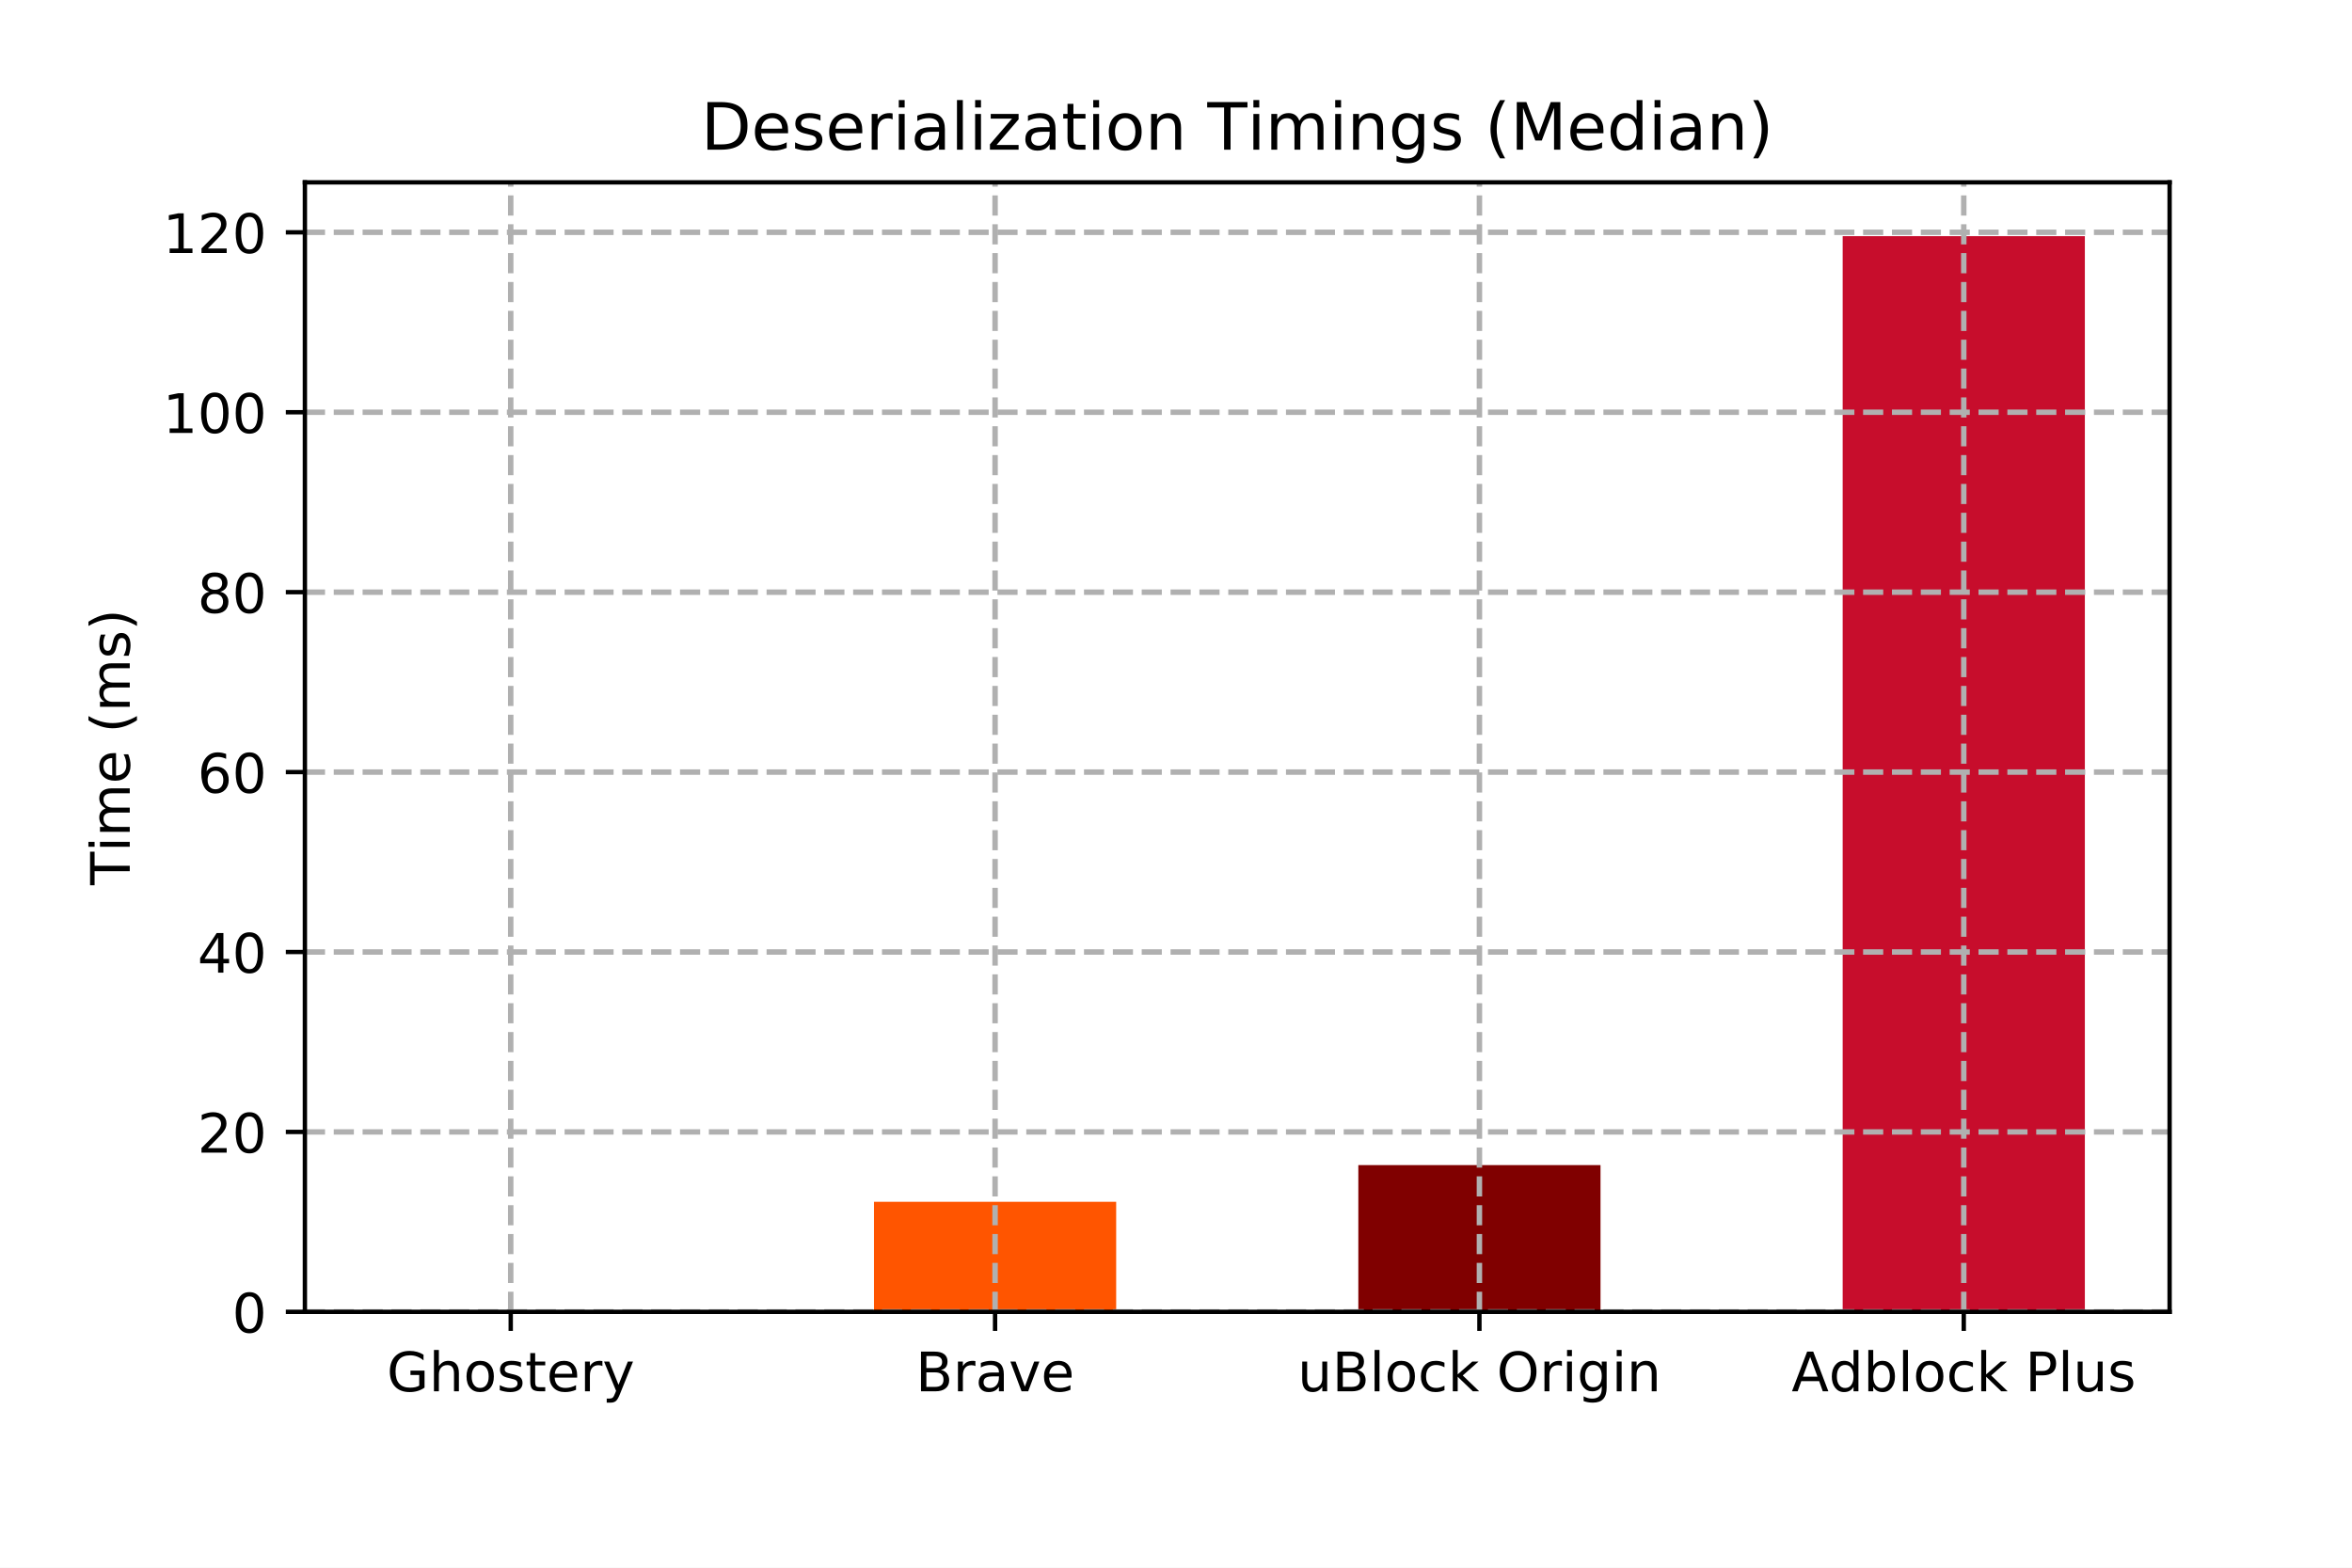
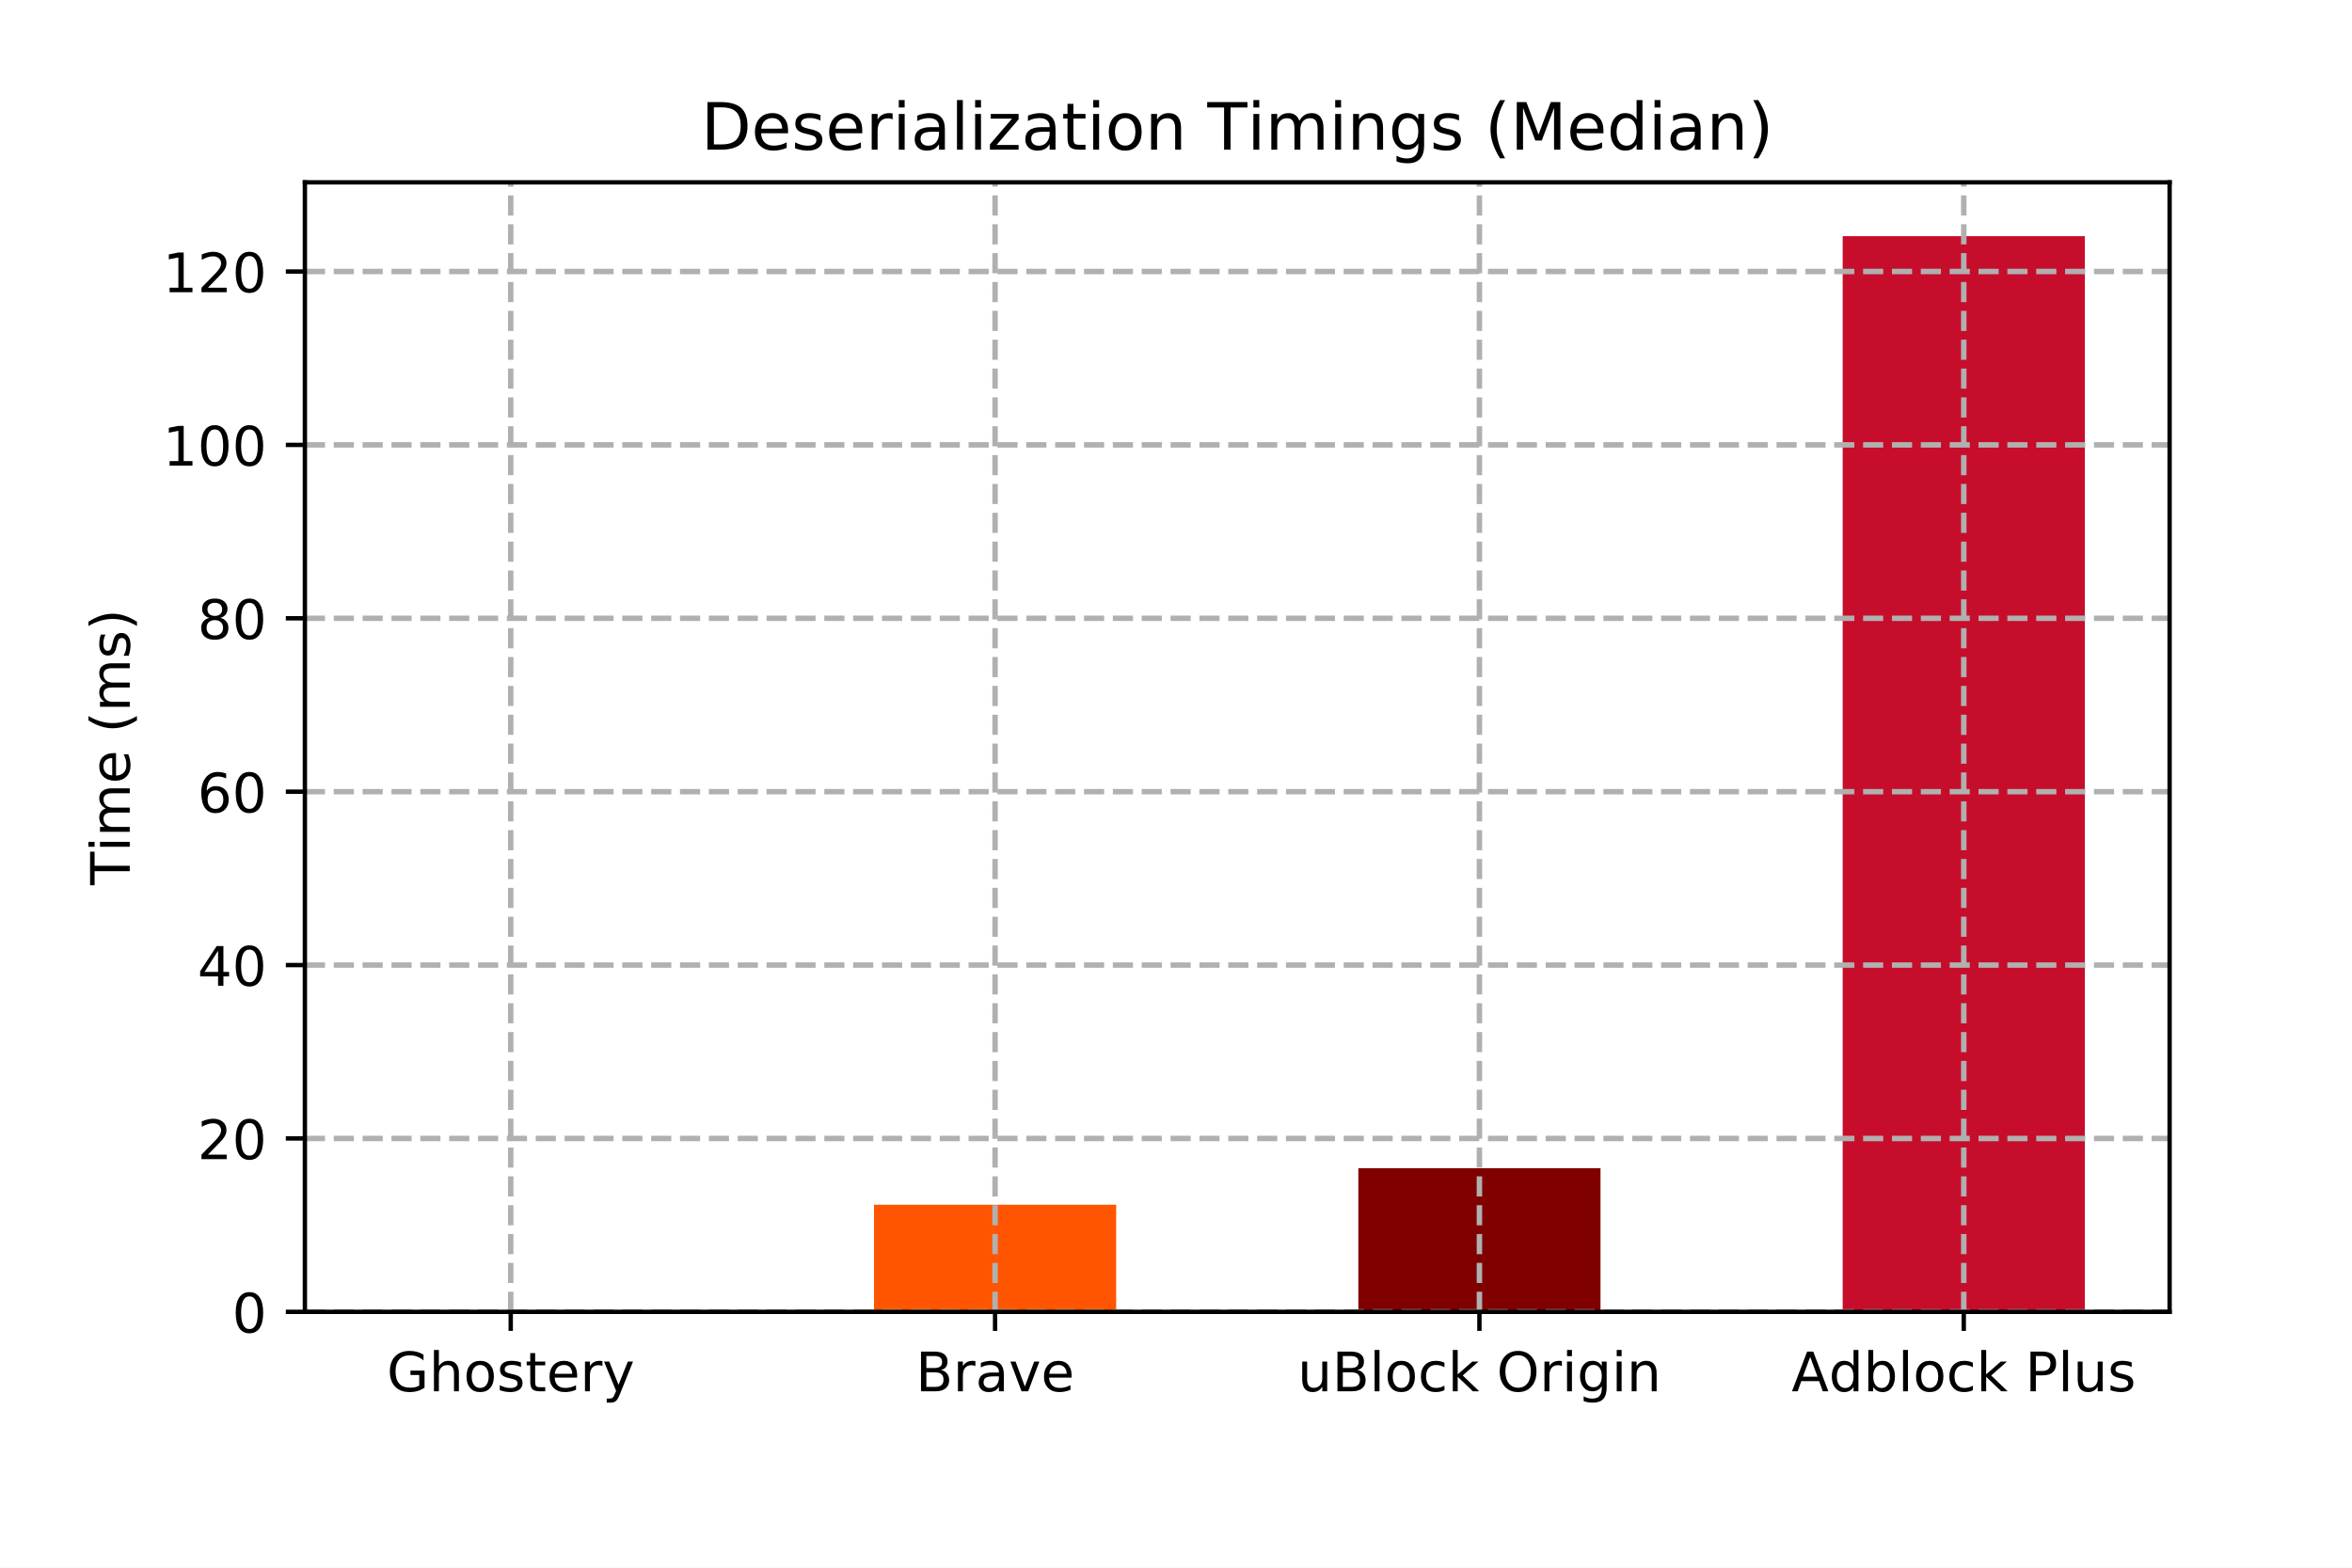
<svg xmlns="http://www.w3.org/2000/svg" xmlns:xlink="http://www.w3.org/1999/xlink" height="288pt" version="1.1" viewBox="0 0 432 288" width="432pt">
  <defs>
    <style type="text/css">
*{stroke-linecap:butt;stroke-linejoin:round;}
  </style>
  </defs>
  <g id="figure_1">
    <g id="patch_1">
      <path d="M 0 288  L 432 288  L 432 0  L 0 0  z " style="fill:#ffffff;" />
    </g>
    <g id="axes_1">
      <g id="patch_2">
        <path d="M 56 241  L 398.5 241  L 398.5 33.5  L 56 33.5  z " style="fill:#ffffff;" />
      </g>
      <g id="patch_3">
-         <path clip-path="url(#p67ad25493c)" d="M 71.568 241  L 116.049 241  L 116.049 240.946  L 71.568 240.946  z " style="fill:#00aff0;" />
+         <path clip-path="url(#pa1d86e75f0)" d="M 71.568 241  L 116.049 241  L 116.049 240.948  L 71.568 240.948  z " style="fill:#00aff0;" />
      </g>
      <g id="patch_4">
-         <path clip-path="url(#p67ad25493c)" d="M 160.529 241  L 205.01 241  L 205.01 220.782  L 160.529 220.782  z " style="fill:#ff5500;" />
+         <path clip-path="url(#pa1d86e75f0)" d="M 160.529 241  L 205.01 241  L 205.01 221.327  L 160.529 221.327  z " style="fill:#ff5500;" />
      </g>
      <g id="patch_5">
-         <path clip-path="url(#p67ad25493c)" d="M 249.49 241  L 293.971 241  L 293.971 214.04  L 249.49 214.04  z " style="fill:#800000;" />
+         <path clip-path="url(#pa1d86e75f0)" d="M 249.49 241  L 293.971 241  L 293.971 214.614  L 249.49 214.614  z " style="fill:#800000;" />
      </g>
      <g id="patch_6">
-         <path clip-path="url(#p67ad25493c)" d="M 338.451 241  L 382.932 241  L 382.932 43.381  L 338.451 43.381  z " style="fill:#c70d2c;" />
+         <path clip-path="url(#pa1d86e75f0)" d="M 338.451 241  L 382.932 241  L 382.932 43.381  L 338.451 43.381  z " style="fill:#c70d2c;" />
      </g>
      <g id="matplotlib.axis_1">
        <g id="xtick_1">
          <g id="line2d_1">
-             <path clip-path="url(#p67ad25493c)" d="M 93.808 241  L 93.808 33.5  " style="fill:none;stroke:#b0b0b0;stroke-dasharray:3.7,1.6;stroke-dashoffset:0;" />
+             <path clip-path="url(#pa1d86e75f0)" d="M 93.808 241  L 93.808 33.5  " style="fill:none;stroke:#b0b0b0;stroke-dasharray:3.7,1.6;stroke-dashoffset:0;" />
          </g>
          <g id="line2d_2">
            <defs>
-               <path d="M 0 0  L 0 3.5  " id="md556e57080" style="stroke:#000000;stroke-width:0.8;" />
-             </defs>
-             <g>
-               <use style="stroke:#000000;stroke-width:0.8;" x="93.808" xlink:href="#md556e57080" y="241" />
+               <path d="M 0 0  L 0 3.5  " id="m6b50860fe5" style="stroke:#000000;stroke-width:0.8;" />
+             </defs>
+             <g>
+               <use style="stroke:#000000;stroke-width:0.8;" x="93.808" xlink:href="#m6b50860fe5" y="241" />
            </g>
          </g>
          <g id="text_1">
            <defs>
              <path d="M 59.516 10.406  L 59.516 29.984  L 43.406 29.984  L 43.406 38.094  L 69.281 38.094  L 69.281 6.781  Q 63.578 2.734 56.688 0.656  Q 49.812 -1.422 42 -1.422  Q 24.906 -1.422 15.25 8.562  Q 5.609 18.562 5.609 36.375  Q 5.609 54.25 15.25 64.234  Q 24.906 74.219 42 74.219  Q 49.125 74.219 55.547 72.453  Q 61.969 70.703 67.391 67.281  L 67.391 56.781  Q 61.922 61.422 55.766 63.766  Q 49.609 66.109 42.828 66.109  Q 29.438 66.109 22.719 58.641  Q 16.016 51.172 16.016 36.375  Q 16.016 21.625 22.719 14.156  Q 29.438 6.688 42.828 6.688  Q 48.047 6.688 52.141 7.594  Q 56.25 8.5 59.516 10.406  z " id="DejaVuSans-71" />
              <path d="M 54.891 33.016  L 54.891 0  L 45.906 0  L 45.906 32.719  Q 45.906 40.484 42.875 44.328  Q 39.844 48.188 33.797 48.188  Q 26.516 48.188 22.312 43.547  Q 18.109 38.922 18.109 30.906  L 18.109 0  L 9.078 0  L 9.078 75.984  L 18.109 75.984  L 18.109 46.188  Q 21.344 51.125 25.703 53.562  Q 30.078 56 35.797 56  Q 45.219 56 50.047 50.172  Q 54.891 44.344 54.891 33.016  z " id="DejaVuSans-104" />
              <path d="M 30.609 48.391  Q 23.391 48.391 19.188 42.75  Q 14.984 37.109 14.984 27.297  Q 14.984 17.484 19.156 11.844  Q 23.344 6.203 30.609 6.203  Q 37.797 6.203 41.984 11.859  Q 46.188 17.531 46.188 27.297  Q 46.188 37.016 41.984 42.703  Q 37.797 48.391 30.609 48.391  z M 30.609 56  Q 42.328 56 49.016 48.375  Q 55.719 40.766 55.719 27.297  Q 55.719 13.875 49.016 6.219  Q 42.328 -1.422 30.609 -1.422  Q 18.844 -1.422 12.172 6.219  Q 5.516 13.875 5.516 27.297  Q 5.516 40.766 12.172 48.375  Q 18.844 56 30.609 56  z " id="DejaVuSans-111" />
              <path d="M 44.281 53.078  L 44.281 44.578  Q 40.484 46.531 36.375 47.5  Q 32.281 48.484 27.875 48.484  Q 21.188 48.484 17.844 46.438  Q 14.5 44.391 14.5 40.281  Q 14.5 37.156 16.891 35.375  Q 19.281 33.594 26.516 31.984  L 29.594 31.297  Q 39.156 29.25 43.188 25.516  Q 47.219 21.781 47.219 15.094  Q 47.219 7.469 41.188 3.016  Q 35.156 -1.422 24.609 -1.422  Q 20.219 -1.422 15.453 -0.562  Q 10.688 0.297 5.422 2  L 5.422 11.281  Q 10.406 8.688 15.234 7.391  Q 20.062 6.109 24.812 6.109  Q 31.156 6.109 34.562 8.281  Q 37.984 10.453 37.984 14.406  Q 37.984 18.062 35.516 20.016  Q 33.062 21.969 24.703 23.781  L 21.578 24.516  Q 13.234 26.266 9.516 29.906  Q 5.812 33.547 5.812 39.891  Q 5.812 47.609 11.281 51.797  Q 16.75 56 26.812 56  Q 31.781 56 36.172 55.266  Q 40.578 54.547 44.281 53.078  z " id="DejaVuSans-115" />
              <path d="M 18.312 70.219  L 18.312 54.688  L 36.812 54.688  L 36.812 47.703  L 18.312 47.703  L 18.312 18.016  Q 18.312 11.328 20.141 9.422  Q 21.969 7.516 27.594 7.516  L 36.812 7.516  L 36.812 0  L 27.594 0  Q 17.188 0 13.234 3.875  Q 9.281 7.766 9.281 18.016  L 9.281 47.703  L 2.688 47.703  L 2.688 54.688  L 9.281 54.688  L 9.281 70.219  z " id="DejaVuSans-116" />
              <path d="M 56.203 29.594  L 56.203 25.203  L 14.891 25.203  Q 15.484 15.922 20.484 11.062  Q 25.484 6.203 34.422 6.203  Q 39.594 6.203 44.453 7.469  Q 49.312 8.734 54.109 11.281  L 54.109 2.781  Q 49.266 0.734 44.188 -0.344  Q 39.109 -1.422 33.891 -1.422  Q 20.797 -1.422 13.156 6.188  Q 5.516 13.812 5.516 26.812  Q 5.516 40.234 12.766 48.109  Q 20.016 56 32.328 56  Q 43.359 56 49.781 48.891  Q 56.203 41.797 56.203 29.594  z M 47.219 32.234  Q 47.125 39.594 43.094 43.984  Q 39.062 48.391 32.422 48.391  Q 24.906 48.391 20.391 44.141  Q 15.875 39.891 15.188 32.172  z " id="DejaVuSans-101" />
              <path d="M 41.109 46.297  Q 39.594 47.172 37.812 47.578  Q 36.031 48 33.891 48  Q 26.266 48 22.188 43.047  Q 18.109 38.094 18.109 28.812  L 18.109 0  L 9.078 0  L 9.078 54.688  L 18.109 54.688  L 18.109 46.188  Q 20.953 51.172 25.484 53.578  Q 30.031 56 36.531 56  Q 37.453 56 38.578 55.875  Q 39.703 55.766 41.062 55.516  z " id="DejaVuSans-114" />
              <path d="M 32.172 -5.078  Q 28.375 -14.844 24.75 -17.812  Q 21.141 -20.797 15.094 -20.797  L 7.906 -20.797  L 7.906 -13.281  L 13.188 -13.281  Q 16.891 -13.281 18.938 -11.516  Q 21 -9.766 23.484 -3.219  L 25.094 0.875  L 2.984 54.688  L 12.5 54.688  L 29.594 11.922  L 46.688 54.688  L 56.203 54.688  z " id="DejaVuSans-121" />
            </defs>
            <g transform="translate(71.04985 255.5984)scale(0.1 -0.1)">
              <use xlink:href="#DejaVuSans-71" />
              <use x="77.49" xlink:href="#DejaVuSans-104" />
              <use x="140.869" xlink:href="#DejaVuSans-111" />
              <use x="202.051" xlink:href="#DejaVuSans-115" />
              <use x="254.15" xlink:href="#DejaVuSans-116" />
              <use x="293.359" xlink:href="#DejaVuSans-101" />
              <use x="354.883" xlink:href="#DejaVuSans-114" />
              <use x="395.996" xlink:href="#DejaVuSans-121" />
            </g>
          </g>
        </g>
        <g id="xtick_2">
          <g id="line2d_3">
-             <path clip-path="url(#p67ad25493c)" d="M 182.769 241  L 182.769 33.5  " style="fill:none;stroke:#b0b0b0;stroke-dasharray:3.7,1.6;stroke-dashoffset:0;" />
+             <path clip-path="url(#pa1d86e75f0)" d="M 182.769 241  L 182.769 33.5  " style="fill:none;stroke:#b0b0b0;stroke-dasharray:3.7,1.6;stroke-dashoffset:0;" />
          </g>
          <g id="line2d_4">
            <g>
-               <use style="stroke:#000000;stroke-width:0.8;" x="182.769" xlink:href="#md556e57080" y="241" />
+               <use style="stroke:#000000;stroke-width:0.8;" x="182.769" xlink:href="#m6b50860fe5" y="241" />
            </g>
          </g>
          <g id="text_2">
            <defs>
              <path d="M 19.672 34.812  L 19.672 8.109  L 35.5 8.109  Q 43.453 8.109 47.281 11.406  Q 51.125 14.703 51.125 21.484  Q 51.125 28.328 47.281 31.562  Q 43.453 34.812 35.5 34.812  z M 19.672 64.797  L 19.672 42.828  L 34.281 42.828  Q 41.5 42.828 45.031 45.531  Q 48.578 48.25 48.578 53.812  Q 48.578 59.328 45.031 62.062  Q 41.5 64.797 34.281 64.797  z M 9.812 72.906  L 35.016 72.906  Q 46.297 72.906 52.391 68.219  Q 58.5 63.531 58.5 54.891  Q 58.5 48.188 55.375 44.234  Q 52.25 40.281 46.188 39.312  Q 53.469 37.75 57.5 32.781  Q 61.531 27.828 61.531 20.406  Q 61.531 10.641 54.891 5.312  Q 48.25 0 35.984 0  L 9.812 0  z " id="DejaVuSans-66" />
              <path d="M 34.281 27.484  Q 23.391 27.484 19.188 25  Q 14.984 22.516 14.984 16.5  Q 14.984 11.719 18.141 8.906  Q 21.297 6.109 26.703 6.109  Q 34.188 6.109 38.703 11.406  Q 43.219 16.703 43.219 25.484  L 43.219 27.484  z M 52.203 31.203  L 52.203 0  L 43.219 0  L 43.219 8.297  Q 40.141 3.328 35.547 0.953  Q 30.953 -1.422 24.312 -1.422  Q 15.922 -1.422 10.953 3.297  Q 6 8.016 6 15.922  Q 6 25.141 12.172 29.828  Q 18.359 34.516 30.609 34.516  L 43.219 34.516  L 43.219 35.406  Q 43.219 41.609 39.141 45  Q 35.062 48.391 27.688 48.391  Q 23 48.391 18.547 47.266  Q 14.109 46.141 10.016 43.891  L 10.016 52.203  Q 14.938 54.109 19.578 55.047  Q 24.219 56 28.609 56  Q 40.484 56 46.344 49.844  Q 52.203 43.703 52.203 31.203  z " id="DejaVuSans-97" />
              <path d="M 2.984 54.688  L 12.5 54.688  L 29.594 8.797  L 46.688 54.688  L 56.203 54.688  L 35.688 0  L 23.484 0  z " id="DejaVuSans-118" />
            </defs>
            <g transform="translate(168.1835 255.5984)scale(0.1 -0.1)">
              <use xlink:href="#DejaVuSans-66" />
              <use x="68.604" xlink:href="#DejaVuSans-114" />
              <use x="109.717" xlink:href="#DejaVuSans-97" />
              <use x="170.996" xlink:href="#DejaVuSans-118" />
              <use x="230.176" xlink:href="#DejaVuSans-101" />
            </g>
          </g>
        </g>
        <g id="xtick_3">
          <g id="line2d_5">
-             <path clip-path="url(#p67ad25493c)" d="M 271.731 241  L 271.731 33.5  " style="fill:none;stroke:#b0b0b0;stroke-dasharray:3.7,1.6;stroke-dashoffset:0;" />
+             <path clip-path="url(#pa1d86e75f0)" d="M 271.731 241  L 271.731 33.5  " style="fill:none;stroke:#b0b0b0;stroke-dasharray:3.7,1.6;stroke-dashoffset:0;" />
          </g>
          <g id="line2d_6">
            <g>
-               <use style="stroke:#000000;stroke-width:0.8;" x="271.731" xlink:href="#md556e57080" y="241" />
+               <use style="stroke:#000000;stroke-width:0.8;" x="271.731" xlink:href="#m6b50860fe5" y="241" />
            </g>
          </g>
          <g id="text_3">
            <defs>
              <path d="M 8.5 21.578  L 8.5 54.688  L 17.484 54.688  L 17.484 21.922  Q 17.484 14.156 20.5 10.266  Q 23.531 6.391 29.594 6.391  Q 36.859 6.391 41.078 11.031  Q 45.312 15.672 45.312 23.688  L 45.312 54.688  L 54.297 54.688  L 54.297 0  L 45.312 0  L 45.312 8.406  Q 42.047 3.422 37.719 1  Q 33.406 -1.422 27.688 -1.422  Q 18.266 -1.422 13.375 4.438  Q 8.5 10.297 8.5 21.578  z M 31.109 56  z " id="DejaVuSans-117" />
              <path d="M 9.422 75.984  L 18.406 75.984  L 18.406 0  L 9.422 0  z " id="DejaVuSans-108" />
              <path d="M 48.781 52.594  L 48.781 44.188  Q 44.969 46.297 41.141 47.344  Q 37.312 48.391 33.406 48.391  Q 24.656 48.391 19.812 42.844  Q 14.984 37.312 14.984 27.297  Q 14.984 17.281 19.812 11.734  Q 24.656 6.203 33.406 6.203  Q 37.312 6.203 41.141 7.25  Q 44.969 8.297 48.781 10.406  L 48.781 2.094  Q 45.016 0.344 40.984 -0.531  Q 36.969 -1.422 32.422 -1.422  Q 20.062 -1.422 12.781 6.344  Q 5.516 14.109 5.516 27.297  Q 5.516 40.672 12.859 48.328  Q 20.219 56 33.016 56  Q 37.156 56 41.109 55.141  Q 45.062 54.297 48.781 52.594  z " id="DejaVuSans-99" />
              <path d="M 9.078 75.984  L 18.109 75.984  L 18.109 31.109  L 44.922 54.688  L 56.391 54.688  L 27.391 29.109  L 57.625 0  L 45.906 0  L 18.109 26.703  L 18.109 0  L 9.078 0  z " id="DejaVuSans-107" />
              <path id="DejaVuSans-32" />
              <path d="M 39.406 66.219  Q 28.656 66.219 22.328 58.203  Q 16.016 50.203 16.016 36.375  Q 16.016 22.609 22.328 14.594  Q 28.656 6.594 39.406 6.594  Q 50.141 6.594 56.422 14.594  Q 62.703 22.609 62.703 36.375  Q 62.703 50.203 56.422 58.203  Q 50.141 66.219 39.406 66.219  z M 39.406 74.219  Q 54.734 74.219 63.906 63.938  Q 73.094 53.656 73.094 36.375  Q 73.094 19.141 63.906 8.859  Q 54.734 -1.422 39.406 -1.422  Q 24.031 -1.422 14.812 8.828  Q 5.609 19.094 5.609 36.375  Q 5.609 53.656 14.812 63.938  Q 24.031 74.219 39.406 74.219  z " id="DejaVuSans-79" />
              <path d="M 9.422 54.688  L 18.406 54.688  L 18.406 0  L 9.422 0  z M 9.422 75.984  L 18.406 75.984  L 18.406 64.594  L 9.422 64.594  z " id="DejaVuSans-105" />
              <path d="M 45.406 27.984  Q 45.406 37.75 41.375 43.109  Q 37.359 48.484 30.078 48.484  Q 22.859 48.484 18.828 43.109  Q 14.797 37.75 14.797 27.984  Q 14.797 18.266 18.828 12.891  Q 22.859 7.516 30.078 7.516  Q 37.359 7.516 41.375 12.891  Q 45.406 18.266 45.406 27.984  z M 54.391 6.781  Q 54.391 -7.172 48.188 -13.984  Q 42 -20.797 29.203 -20.797  Q 24.469 -20.797 20.266 -20.094  Q 16.062 -19.391 12.109 -17.922  L 12.109 -9.188  Q 16.062 -11.328 19.922 -12.344  Q 23.781 -13.375 27.781 -13.375  Q 36.625 -13.375 41.016 -8.766  Q 45.406 -4.156 45.406 5.172  L 45.406 9.625  Q 42.625 4.781 38.281 2.391  Q 33.938 0 27.875 0  Q 17.828 0 11.672 7.656  Q 5.516 15.328 5.516 27.984  Q 5.516 40.672 11.672 48.328  Q 17.828 56 27.875 56  Q 33.938 56 38.281 53.609  Q 42.625 51.219 45.406 46.391  L 45.406 54.688  L 54.391 54.688  z " id="DejaVuSans-103" />
              <path d="M 54.891 33.016  L 54.891 0  L 45.906 0  L 45.906 32.719  Q 45.906 40.484 42.875 44.328  Q 39.844 48.188 33.797 48.188  Q 26.516 48.188 22.312 43.547  Q 18.109 38.922 18.109 30.906  L 18.109 0  L 9.078 0  L 9.078 54.688  L 18.109 54.688  L 18.109 46.188  Q 21.344 51.125 25.703 53.562  Q 30.078 56 35.797 56  Q 45.219 56 50.047 50.172  Q 54.891 44.344 54.891 33.016  z " id="DejaVuSans-110" />
            </defs>
            <g transform="translate(238.3368 255.5984)scale(0.1 -0.1)">
              <use xlink:href="#DejaVuSans-117" />
              <use x="63.379" xlink:href="#DejaVuSans-66" />
              <use x="131.982" xlink:href="#DejaVuSans-108" />
              <use x="159.766" xlink:href="#DejaVuSans-111" />
              <use x="220.947" xlink:href="#DejaVuSans-99" />
              <use x="275.928" xlink:href="#DejaVuSans-107" />
              <use x="333.838" xlink:href="#DejaVuSans-32" />
              <use x="365.625" xlink:href="#DejaVuSans-79" />
              <use x="444.336" xlink:href="#DejaVuSans-114" />
              <use x="485.449" xlink:href="#DejaVuSans-105" />
              <use x="513.232" xlink:href="#DejaVuSans-103" />
              <use x="576.709" xlink:href="#DejaVuSans-105" />
              <use x="604.492" xlink:href="#DejaVuSans-110" />
            </g>
          </g>
        </g>
        <g id="xtick_4">
          <g id="line2d_7">
-             <path clip-path="url(#p67ad25493c)" d="M 360.692 241  L 360.692 33.5  " style="fill:none;stroke:#b0b0b0;stroke-dasharray:3.7,1.6;stroke-dashoffset:0;" />
+             <path clip-path="url(#pa1d86e75f0)" d="M 360.692 241  L 360.692 33.5  " style="fill:none;stroke:#b0b0b0;stroke-dasharray:3.7,1.6;stroke-dashoffset:0;" />
          </g>
          <g id="line2d_8">
            <g>
-               <use style="stroke:#000000;stroke-width:0.8;" x="360.692" xlink:href="#md556e57080" y="241" />
+               <use style="stroke:#000000;stroke-width:0.8;" x="360.692" xlink:href="#m6b50860fe5" y="241" />
            </g>
          </g>
          <g id="text_4">
            <defs>
              <path d="M 34.188 63.188  L 20.797 26.906  L 47.609 26.906  z M 28.609 72.906  L 39.797 72.906  L 67.578 0  L 57.328 0  L 50.688 18.703  L 17.828 18.703  L 11.188 0  L 0.781 0  z " id="DejaVuSans-65" />
              <path d="M 45.406 46.391  L 45.406 75.984  L 54.391 75.984  L 54.391 0  L 45.406 0  L 45.406 8.203  Q 42.578 3.328 38.25 0.953  Q 33.938 -1.422 27.875 -1.422  Q 17.969 -1.422 11.734 6.484  Q 5.516 14.406 5.516 27.297  Q 5.516 40.188 11.734 48.094  Q 17.969 56 27.875 56  Q 33.938 56 38.25 53.625  Q 42.578 51.266 45.406 46.391  z M 14.797 27.297  Q 14.797 17.391 18.875 11.75  Q 22.953 6.109 30.078 6.109  Q 37.203 6.109 41.297 11.75  Q 45.406 17.391 45.406 27.297  Q 45.406 37.203 41.297 42.844  Q 37.203 48.484 30.078 48.484  Q 22.953 48.484 18.875 42.844  Q 14.797 37.203 14.797 27.297  z " id="DejaVuSans-100" />
              <path d="M 48.688 27.297  Q 48.688 37.203 44.609 42.844  Q 40.531 48.484 33.406 48.484  Q 26.266 48.484 22.188 42.844  Q 18.109 37.203 18.109 27.297  Q 18.109 17.391 22.188 11.75  Q 26.266 6.109 33.406 6.109  Q 40.531 6.109 44.609 11.75  Q 48.688 17.391 48.688 27.297  z M 18.109 46.391  Q 20.953 51.266 25.266 53.625  Q 29.594 56 35.594 56  Q 45.562 56 51.781 48.094  Q 58.016 40.188 58.016 27.297  Q 58.016 14.406 51.781 6.484  Q 45.562 -1.422 35.594 -1.422  Q 29.594 -1.422 25.266 0.953  Q 20.953 3.328 18.109 8.203  L 18.109 0  L 9.078 0  L 9.078 75.984  L 18.109 75.984  z " id="DejaVuSans-98" />
              <path d="M 19.672 64.797  L 19.672 37.406  L 32.078 37.406  Q 38.969 37.406 42.719 40.969  Q 46.484 44.531 46.484 51.125  Q 46.484 57.672 42.719 61.234  Q 38.969 64.797 32.078 64.797  z M 9.812 72.906  L 32.078 72.906  Q 44.344 72.906 50.609 67.359  Q 56.891 61.812 56.891 51.125  Q 56.891 40.328 50.609 34.812  Q 44.344 29.297 32.078 29.297  L 19.672 29.297  L 19.672 0  L 9.812 0  z " id="DejaVuSans-80" />
            </defs>
            <g transform="translate(329.0642 255.5984)scale(0.1 -0.1)">
              <use xlink:href="#DejaVuSans-65" />
              <use x="68.393" xlink:href="#DejaVuSans-100" />
              <use x="131.869" xlink:href="#DejaVuSans-98" />
              <use x="195.346" xlink:href="#DejaVuSans-108" />
              <use x="223.129" xlink:href="#DejaVuSans-111" />
              <use x="284.311" xlink:href="#DejaVuSans-99" />
              <use x="339.291" xlink:href="#DejaVuSans-107" />
              <use x="397.201" xlink:href="#DejaVuSans-32" />
              <use x="428.988" xlink:href="#DejaVuSans-80" />
              <use x="489.291" xlink:href="#DejaVuSans-108" />
              <use x="517.074" xlink:href="#DejaVuSans-117" />
              <use x="580.453" xlink:href="#DejaVuSans-115" />
            </g>
          </g>
        </g>
      </g>
      <g id="matplotlib.axis_2">
        <g id="ytick_1">
          <g id="line2d_9">
-             <path clip-path="url(#p67ad25493c)" d="M 56 241  L 398.5 241  " style="fill:none;stroke:#b0b0b0;stroke-dasharray:3.7,1.6;stroke-dashoffset:0;" />
+             <path clip-path="url(#pa1d86e75f0)" d="M 56 241  L 398.5 241  " style="fill:none;stroke:#b0b0b0;stroke-dasharray:3.7,1.6;stroke-dashoffset:0;" />
          </g>
          <g id="line2d_10">
            <defs>
-               <path d="M 0 0  L -3.5 0  " id="m294295af6c" style="stroke:#000000;stroke-width:0.8;" />
-             </defs>
-             <g>
-               <use style="stroke:#000000;stroke-width:0.8;" x="56" xlink:href="#m294295af6c" y="241" />
+               <path d="M 0 0  L -3.5 0  " id="m2795b10896" style="stroke:#000000;stroke-width:0.8;" />
+             </defs>
+             <g>
+               <use style="stroke:#000000;stroke-width:0.8;" x="56" xlink:href="#m2795b10896" y="241" />
            </g>
          </g>
          <g id="text_5">
            <defs>
              <path d="M 31.781 66.406  Q 24.172 66.406 20.328 58.906  Q 16.5 51.422 16.5 36.375  Q 16.5 21.391 20.328 13.891  Q 24.172 6.391 31.781 6.391  Q 39.453 6.391 43.281 13.891  Q 47.125 21.391 47.125 36.375  Q 47.125 51.422 43.281 58.906  Q 39.453 66.406 31.781 66.406  z M 31.781 74.219  Q 44.047 74.219 50.516 64.516  Q 56.984 54.828 56.984 36.375  Q 56.984 17.969 50.516 8.266  Q 44.047 -1.422 31.781 -1.422  Q 19.531 -1.422 13.062 8.266  Q 6.594 17.969 6.594 36.375  Q 6.594 54.828 13.062 64.516  Q 19.531 74.219 31.781 74.219  z " id="DejaVuSans-48" />
            </defs>
            <g transform="translate(42.6375 244.7992)scale(0.1 -0.1)">
              <use xlink:href="#DejaVuSans-48" />
            </g>
          </g>
        </g>
        <g id="ytick_2">
          <g id="line2d_11">
-             <path clip-path="url(#p67ad25493c)" d="M 56 207.947  L 398.5 207.947  " style="fill:none;stroke:#b0b0b0;stroke-dasharray:3.7,1.6;stroke-dashoffset:0;" />
+             <path clip-path="url(#pa1d86e75f0)" d="M 56 209.147  L 398.5 209.147  " style="fill:none;stroke:#b0b0b0;stroke-dasharray:3.7,1.6;stroke-dashoffset:0;" />
          </g>
          <g id="line2d_12">
            <g>
-               <use style="stroke:#000000;stroke-width:0.8;" x="56" xlink:href="#m294295af6c" y="207.947" />
+               <use style="stroke:#000000;stroke-width:0.8;" x="56" xlink:href="#m2795b10896" y="209.147" />
            </g>
          </g>
          <g id="text_6">
            <defs>
              <path d="M 19.188 8.297  L 53.609 8.297  L 53.609 0  L 7.328 0  L 7.328 8.297  Q 12.938 14.109 22.625 23.891  Q 32.328 33.688 34.812 36.531  Q 39.547 41.844 41.422 45.531  Q 43.312 49.219 43.312 52.781  Q 43.312 58.594 39.234 62.25  Q 35.156 65.922 28.609 65.922  Q 23.969 65.922 18.812 64.312  Q 13.672 62.703 7.812 59.422  L 7.812 69.391  Q 13.766 71.781 18.938 73  Q 24.125 74.219 28.422 74.219  Q 39.75 74.219 46.484 68.547  Q 53.219 62.891 53.219 53.422  Q 53.219 48.922 51.531 44.891  Q 49.859 40.875 45.406 35.406  Q 44.188 33.984 37.641 27.219  Q 31.109 20.453 19.188 8.297  z " id="DejaVuSans-50" />
            </defs>
-             <g transform="translate(36.275 211.7458)scale(0.1 -0.1)">
+             <g transform="translate(36.275 212.9459)scale(0.1 -0.1)">
              <use xlink:href="#DejaVuSans-50" />
              <use x="63.623" xlink:href="#DejaVuSans-48" />
            </g>
          </g>
        </g>
        <g id="ytick_3">
          <g id="line2d_13">
-             <path clip-path="url(#p67ad25493c)" d="M 56 174.893  L 398.5 174.893  " style="fill:none;stroke:#b0b0b0;stroke-dasharray:3.7,1.6;stroke-dashoffset:0;" />
+             <path clip-path="url(#pa1d86e75f0)" d="M 56 177.293  L 398.5 177.293  " style="fill:none;stroke:#b0b0b0;stroke-dasharray:3.7,1.6;stroke-dashoffset:0;" />
          </g>
          <g id="line2d_14">
            <g>
-               <use style="stroke:#000000;stroke-width:0.8;" x="56" xlink:href="#m294295af6c" y="174.893" />
+               <use style="stroke:#000000;stroke-width:0.8;" x="56" xlink:href="#m2795b10896" y="177.293" />
            </g>
          </g>
          <g id="text_7">
            <defs>
              <path d="M 37.797 64.312  L 12.891 25.391  L 37.797 25.391  z M 35.203 72.906  L 47.609 72.906  L 47.609 25.391  L 58.016 25.391  L 58.016 17.188  L 47.609 17.188  L 47.609 0  L 37.797 0  L 37.797 17.188  L 4.891 17.188  L 4.891 26.703  z " id="DejaVuSans-52" />
            </defs>
-             <g transform="translate(36.275 178.6923)scale(0.1 -0.1)">
+             <g transform="translate(36.275 181.0925)scale(0.1 -0.1)">
              <use xlink:href="#DejaVuSans-52" />
              <use x="63.623" xlink:href="#DejaVuSans-48" />
            </g>
          </g>
        </g>
        <g id="ytick_4">
          <g id="line2d_15">
-             <path clip-path="url(#p67ad25493c)" d="M 56 141.84  L 398.5 141.84  " style="fill:none;stroke:#b0b0b0;stroke-dasharray:3.7,1.6;stroke-dashoffset:0;" />
+             <path clip-path="url(#pa1d86e75f0)" d="M 56 145.44  L 398.5 145.44  " style="fill:none;stroke:#b0b0b0;stroke-dasharray:3.7,1.6;stroke-dashoffset:0;" />
          </g>
          <g id="line2d_16">
            <g>
-               <use style="stroke:#000000;stroke-width:0.8;" x="56" xlink:href="#m294295af6c" y="141.84" />
+               <use style="stroke:#000000;stroke-width:0.8;" x="56" xlink:href="#m2795b10896" y="145.44" />
            </g>
          </g>
          <g id="text_8">
            <defs>
              <path d="M 33.016 40.375  Q 26.375 40.375 22.484 35.828  Q 18.609 31.297 18.609 23.391  Q 18.609 15.531 22.484 10.953  Q 26.375 6.391 33.016 6.391  Q 39.656 6.391 43.531 10.953  Q 47.406 15.531 47.406 23.391  Q 47.406 31.297 43.531 35.828  Q 39.656 40.375 33.016 40.375  z M 52.594 71.297  L 52.594 62.312  Q 48.875 64.062 45.094 64.984  Q 41.312 65.922 37.594 65.922  Q 27.828 65.922 22.672 59.328  Q 17.531 52.734 16.797 39.406  Q 19.672 43.656 24.016 45.922  Q 28.375 48.188 33.594 48.188  Q 44.578 48.188 50.953 41.516  Q 57.328 34.859 57.328 23.391  Q 57.328 12.156 50.688 5.359  Q 44.047 -1.422 33.016 -1.422  Q 20.359 -1.422 13.672 8.266  Q 6.984 17.969 6.984 36.375  Q 6.984 53.656 15.188 63.938  Q 23.391 74.219 37.203 74.219  Q 40.922 74.219 44.703 73.484  Q 48.484 72.75 52.594 71.297  z " id="DejaVuSans-54" />
            </defs>
-             <g transform="translate(36.275 145.6389)scale(0.1 -0.1)">
+             <g transform="translate(36.275 149.2391)scale(0.1 -0.1)">
              <use xlink:href="#DejaVuSans-54" />
              <use x="63.623" xlink:href="#DejaVuSans-48" />
            </g>
          </g>
        </g>
        <g id="ytick_5">
          <g id="line2d_17">
-             <path clip-path="url(#p67ad25493c)" d="M 56 108.786  L 398.5 108.786  " style="fill:none;stroke:#b0b0b0;stroke-dasharray:3.7,1.6;stroke-dashoffset:0;" />
+             <path clip-path="url(#pa1d86e75f0)" d="M 56 113.587  L 398.5 113.587  " style="fill:none;stroke:#b0b0b0;stroke-dasharray:3.7,1.6;stroke-dashoffset:0;" />
          </g>
          <g id="line2d_18">
            <g>
-               <use style="stroke:#000000;stroke-width:0.8;" x="56" xlink:href="#m294295af6c" y="108.786" />
+               <use style="stroke:#000000;stroke-width:0.8;" x="56" xlink:href="#m2795b10896" y="113.587" />
            </g>
          </g>
          <g id="text_9">
            <defs>
              <path d="M 31.781 34.625  Q 24.75 34.625 20.719 30.859  Q 16.703 27.094 16.703 20.516  Q 16.703 13.922 20.719 10.156  Q 24.75 6.391 31.781 6.391  Q 38.812 6.391 42.859 10.172  Q 46.922 13.969 46.922 20.516  Q 46.922 27.094 42.891 30.859  Q 38.875 34.625 31.781 34.625  z M 21.922 38.812  Q 15.578 40.375 12.031 44.719  Q 8.5 49.078 8.5 55.328  Q 8.5 64.062 14.719 69.141  Q 20.953 74.219 31.781 74.219  Q 42.672 74.219 48.875 69.141  Q 55.078 64.062 55.078 55.328  Q 55.078 49.078 51.531 44.719  Q 48 40.375 41.703 38.812  Q 48.828 37.156 52.797 32.312  Q 56.781 27.484 56.781 20.516  Q 56.781 9.906 50.312 4.234  Q 43.844 -1.422 31.781 -1.422  Q 19.734 -1.422 13.25 4.234  Q 6.781 9.906 6.781 20.516  Q 6.781 27.484 10.781 32.312  Q 14.797 37.156 21.922 38.812  z M 18.312 54.391  Q 18.312 48.734 21.844 45.562  Q 25.391 42.391 31.781 42.391  Q 38.141 42.391 41.719 45.562  Q 45.312 48.734 45.312 54.391  Q 45.312 60.062 41.719 63.234  Q 38.141 66.406 31.781 66.406  Q 25.391 66.406 21.844 63.234  Q 18.312 60.062 18.312 54.391  z " id="DejaVuSans-56" />
            </defs>
-             <g transform="translate(36.275 112.5854)scale(0.1 -0.1)">
+             <g transform="translate(36.275 117.3858)scale(0.1 -0.1)">
              <use xlink:href="#DejaVuSans-56" />
              <use x="63.623" xlink:href="#DejaVuSans-48" />
            </g>
          </g>
        </g>
        <g id="ytick_6">
          <g id="line2d_19">
-             <path clip-path="url(#p67ad25493c)" d="M 56 75.733  L 398.5 75.733  " style="fill:none;stroke:#b0b0b0;stroke-dasharray:3.7,1.6;stroke-dashoffset:0;" />
+             <path clip-path="url(#pa1d86e75f0)" d="M 56 81.733  L 398.5 81.733  " style="fill:none;stroke:#b0b0b0;stroke-dasharray:3.7,1.6;stroke-dashoffset:0;" />
          </g>
          <g id="line2d_20">
            <g>
-               <use style="stroke:#000000;stroke-width:0.8;" x="56" xlink:href="#m294295af6c" y="75.733" />
+               <use style="stroke:#000000;stroke-width:0.8;" x="56" xlink:href="#m2795b10896" y="81.733" />
            </g>
          </g>
          <g id="text_10">
            <defs>
              <path d="M 12.406 8.297  L 28.516 8.297  L 28.516 63.922  L 10.984 60.406  L 10.984 69.391  L 28.422 72.906  L 38.281 72.906  L 38.281 8.297  L 54.391 8.297  L 54.391 0  L 12.406 0  z " id="DejaVuSans-49" />
            </defs>
-             <g transform="translate(29.9125 79.53196)scale(0.1 -0.1)">
+             <g transform="translate(29.9125 85.53239)scale(0.1 -0.1)">
              <use xlink:href="#DejaVuSans-49" />
              <use x="63.623" xlink:href="#DejaVuSans-48" />
              <use x="127.246" xlink:href="#DejaVuSans-48" />
            </g>
          </g>
        </g>
        <g id="ytick_7">
          <g id="line2d_21">
-             <path clip-path="url(#p67ad25493c)" d="M 56 42.679  L 398.5 42.679  " style="fill:none;stroke:#b0b0b0;stroke-dasharray:3.7,1.6;stroke-dashoffset:0;" />
+             <path clip-path="url(#pa1d86e75f0)" d="M 56 49.88  L 398.5 49.88  " style="fill:none;stroke:#b0b0b0;stroke-dasharray:3.7,1.6;stroke-dashoffset:0;" />
          </g>
          <g id="line2d_22">
            <g>
-               <use style="stroke:#000000;stroke-width:0.8;" x="56" xlink:href="#m294295af6c" y="42.679" />
+               <use style="stroke:#000000;stroke-width:0.8;" x="56" xlink:href="#m2795b10896" y="49.88" />
            </g>
          </g>
          <g id="text_11">
-             <g transform="translate(29.9125 46.47851)scale(0.1 -0.1)">
+             <g transform="translate(29.9125 53.67902)scale(0.1 -0.1)">
              <use xlink:href="#DejaVuSans-49" />
              <use x="63.623" xlink:href="#DejaVuSans-50" />
              <use x="127.246" xlink:href="#DejaVuSans-48" />
            </g>
          </g>
        </g>
        <g id="text_12">
          <defs>
            <path d="M -0.297 72.906  L 61.375 72.906  L 61.375 64.594  L 35.5 64.594  L 35.5 0  L 25.594 0  L 25.594 64.594  L -0.297 64.594  z " id="DejaVuSans-84" />
            <path d="M 52 44.188  Q 55.375 50.25 60.062 53.125  Q 64.75 56 71.094 56  Q 79.641 56 84.281 50.016  Q 88.922 44.047 88.922 33.016  L 88.922 0  L 79.891 0  L 79.891 32.719  Q 79.891 40.578 77.094 44.375  Q 74.312 48.188 68.609 48.188  Q 61.625 48.188 57.562 43.547  Q 53.516 38.922 53.516 30.906  L 53.516 0  L 44.484 0  L 44.484 32.719  Q 44.484 40.625 41.703 44.406  Q 38.922 48.188 33.109 48.188  Q 26.219 48.188 22.156 43.531  Q 18.109 38.875 18.109 30.906  L 18.109 0  L 9.078 0  L 9.078 54.688  L 18.109 54.688  L 18.109 46.188  Q 21.188 51.219 25.484 53.609  Q 29.781 56 35.688 56  Q 41.656 56 45.828 52.969  Q 50 49.953 52 44.188  z " id="DejaVuSans-109" />
            <path d="M 31 75.875  Q 24.469 64.656 21.281 53.656  Q 18.109 42.672 18.109 31.391  Q 18.109 20.125 21.312 9.062  Q 24.516 -2 31 -13.188  L 23.188 -13.188  Q 15.875 -1.703 12.234 9.375  Q 8.594 20.453 8.594 31.391  Q 8.594 42.281 12.203 53.312  Q 15.828 64.359 23.188 75.875  z " id="DejaVuSans-40" />
            <path d="M 8.016 75.875  L 15.828 75.875  Q 23.141 64.359 26.781 53.312  Q 30.422 42.281 30.422 31.391  Q 30.422 20.453 26.781 9.375  Q 23.141 -1.703 15.828 -13.188  L 8.016 -13.188  Q 14.5 -2 17.703 9.062  Q 20.906 20.125 20.906 31.391  Q 20.906 42.672 17.703 53.656  Q 14.5 64.656 8.016 75.875  z " id="DejaVuSans-41" />
          </defs>
          <g transform="translate(23.83281 162.6031)rotate(-90)scale(0.1 -0.1)">
            <use xlink:href="#DejaVuSans-84" />
            <use x="61.037" xlink:href="#DejaVuSans-105" />
            <use x="88.82" xlink:href="#DejaVuSans-109" />
            <use x="186.232" xlink:href="#DejaVuSans-101" />
            <use x="247.756" xlink:href="#DejaVuSans-32" />
            <use x="279.543" xlink:href="#DejaVuSans-40" />
            <use x="318.557" xlink:href="#DejaVuSans-109" />
            <use x="415.969" xlink:href="#DejaVuSans-115" />
            <use x="468.068" xlink:href="#DejaVuSans-41" />
          </g>
        </g>
      </g>
      <g id="patch_7">
        <path d="M 56 241  L 56 33.5  " style="fill:none;stroke:#000000;stroke-linecap:square;stroke-linejoin:miter;stroke-width:0.8;" />
      </g>
      <g id="patch_8">
        <path d="M 398.5 241  L 398.5 33.5  " style="fill:none;stroke:#000000;stroke-linecap:square;stroke-linejoin:miter;stroke-width:0.8;" />
      </g>
      <g id="patch_9">
        <path d="M 56 241  L 398.5 241  " style="fill:none;stroke:#000000;stroke-linecap:square;stroke-linejoin:miter;stroke-width:0.8;" />
      </g>
      <g id="patch_10">
        <path d="M 56 33.5  L 398.5 33.5  " style="fill:none;stroke:#000000;stroke-linecap:square;stroke-linejoin:miter;stroke-width:0.8;" />
      </g>
      <g id="text_13">
        <defs>
          <path d="M 19.672 64.797  L 19.672 8.109  L 31.594 8.109  Q 46.688 8.109 53.688 14.938  Q 60.688 21.781 60.688 36.531  Q 60.688 51.172 53.688 57.984  Q 46.688 64.797 31.594 64.797  z M 9.812 72.906  L 30.078 72.906  Q 51.266 72.906 61.172 64.094  Q 71.094 55.281 71.094 36.531  Q 71.094 17.672 61.125 8.828  Q 51.172 0 30.078 0  L 9.812 0  z " id="DejaVuSans-68" />
          <path d="M 5.516 54.688  L 48.188 54.688  L 48.188 46.484  L 14.406 7.172  L 48.188 7.172  L 48.188 0  L 4.297 0  L 4.297 8.203  L 38.094 47.516  L 5.516 47.516  z " id="DejaVuSans-122" />
          <path d="M 9.812 72.906  L 24.516 72.906  L 43.109 23.297  L 61.812 72.906  L 76.516 72.906  L 76.516 0  L 66.891 0  L 66.891 64.016  L 48.094 14.016  L 38.188 14.016  L 19.391 64.016  L 19.391 0  L 9.812 0  z " id="DejaVuSans-77" />
        </defs>
        <g transform="translate(128.7609 27.5)scale(0.12 -0.12)">
          <use xlink:href="#DejaVuSans-68" />
          <use x="77.002" xlink:href="#DejaVuSans-101" />
          <use x="138.525" xlink:href="#DejaVuSans-115" />
          <use x="190.625" xlink:href="#DejaVuSans-101" />
          <use x="252.148" xlink:href="#DejaVuSans-114" />
          <use x="293.262" xlink:href="#DejaVuSans-105" />
          <use x="321.045" xlink:href="#DejaVuSans-97" />
          <use x="382.324" xlink:href="#DejaVuSans-108" />
          <use x="410.107" xlink:href="#DejaVuSans-105" />
          <use x="437.891" xlink:href="#DejaVuSans-122" />
          <use x="490.381" xlink:href="#DejaVuSans-97" />
          <use x="551.66" xlink:href="#DejaVuSans-116" />
          <use x="590.869" xlink:href="#DejaVuSans-105" />
          <use x="618.652" xlink:href="#DejaVuSans-111" />
          <use x="679.834" xlink:href="#DejaVuSans-110" />
          <use x="743.213" xlink:href="#DejaVuSans-32" />
          <use x="775" xlink:href="#DejaVuSans-84" />
          <use x="836.037" xlink:href="#DejaVuSans-105" />
          <use x="863.82" xlink:href="#DejaVuSans-109" />
          <use x="961.232" xlink:href="#DejaVuSans-105" />
          <use x="989.016" xlink:href="#DejaVuSans-110" />
          <use x="1052.395" xlink:href="#DejaVuSans-103" />
          <use x="1115.871" xlink:href="#DejaVuSans-115" />
          <use x="1167.971" xlink:href="#DejaVuSans-32" />
          <use x="1199.758" xlink:href="#DejaVuSans-40" />
          <use x="1238.771" xlink:href="#DejaVuSans-77" />
          <use x="1325.051" xlink:href="#DejaVuSans-101" />
          <use x="1386.574" xlink:href="#DejaVuSans-100" />
          <use x="1450.051" xlink:href="#DejaVuSans-105" />
          <use x="1477.834" xlink:href="#DejaVuSans-97" />
          <use x="1539.113" xlink:href="#DejaVuSans-110" />
          <use x="1602.492" xlink:href="#DejaVuSans-41" />
        </g>
      </g>
    </g>
  </g>
  <defs>
-     <clipPath id="p67ad25493c">
+     <clipPath id="pa1d86e75f0">
      <rect height="207.5" width="342.5" x="56" y="33.5" />
    </clipPath>
  </defs>
</svg>
